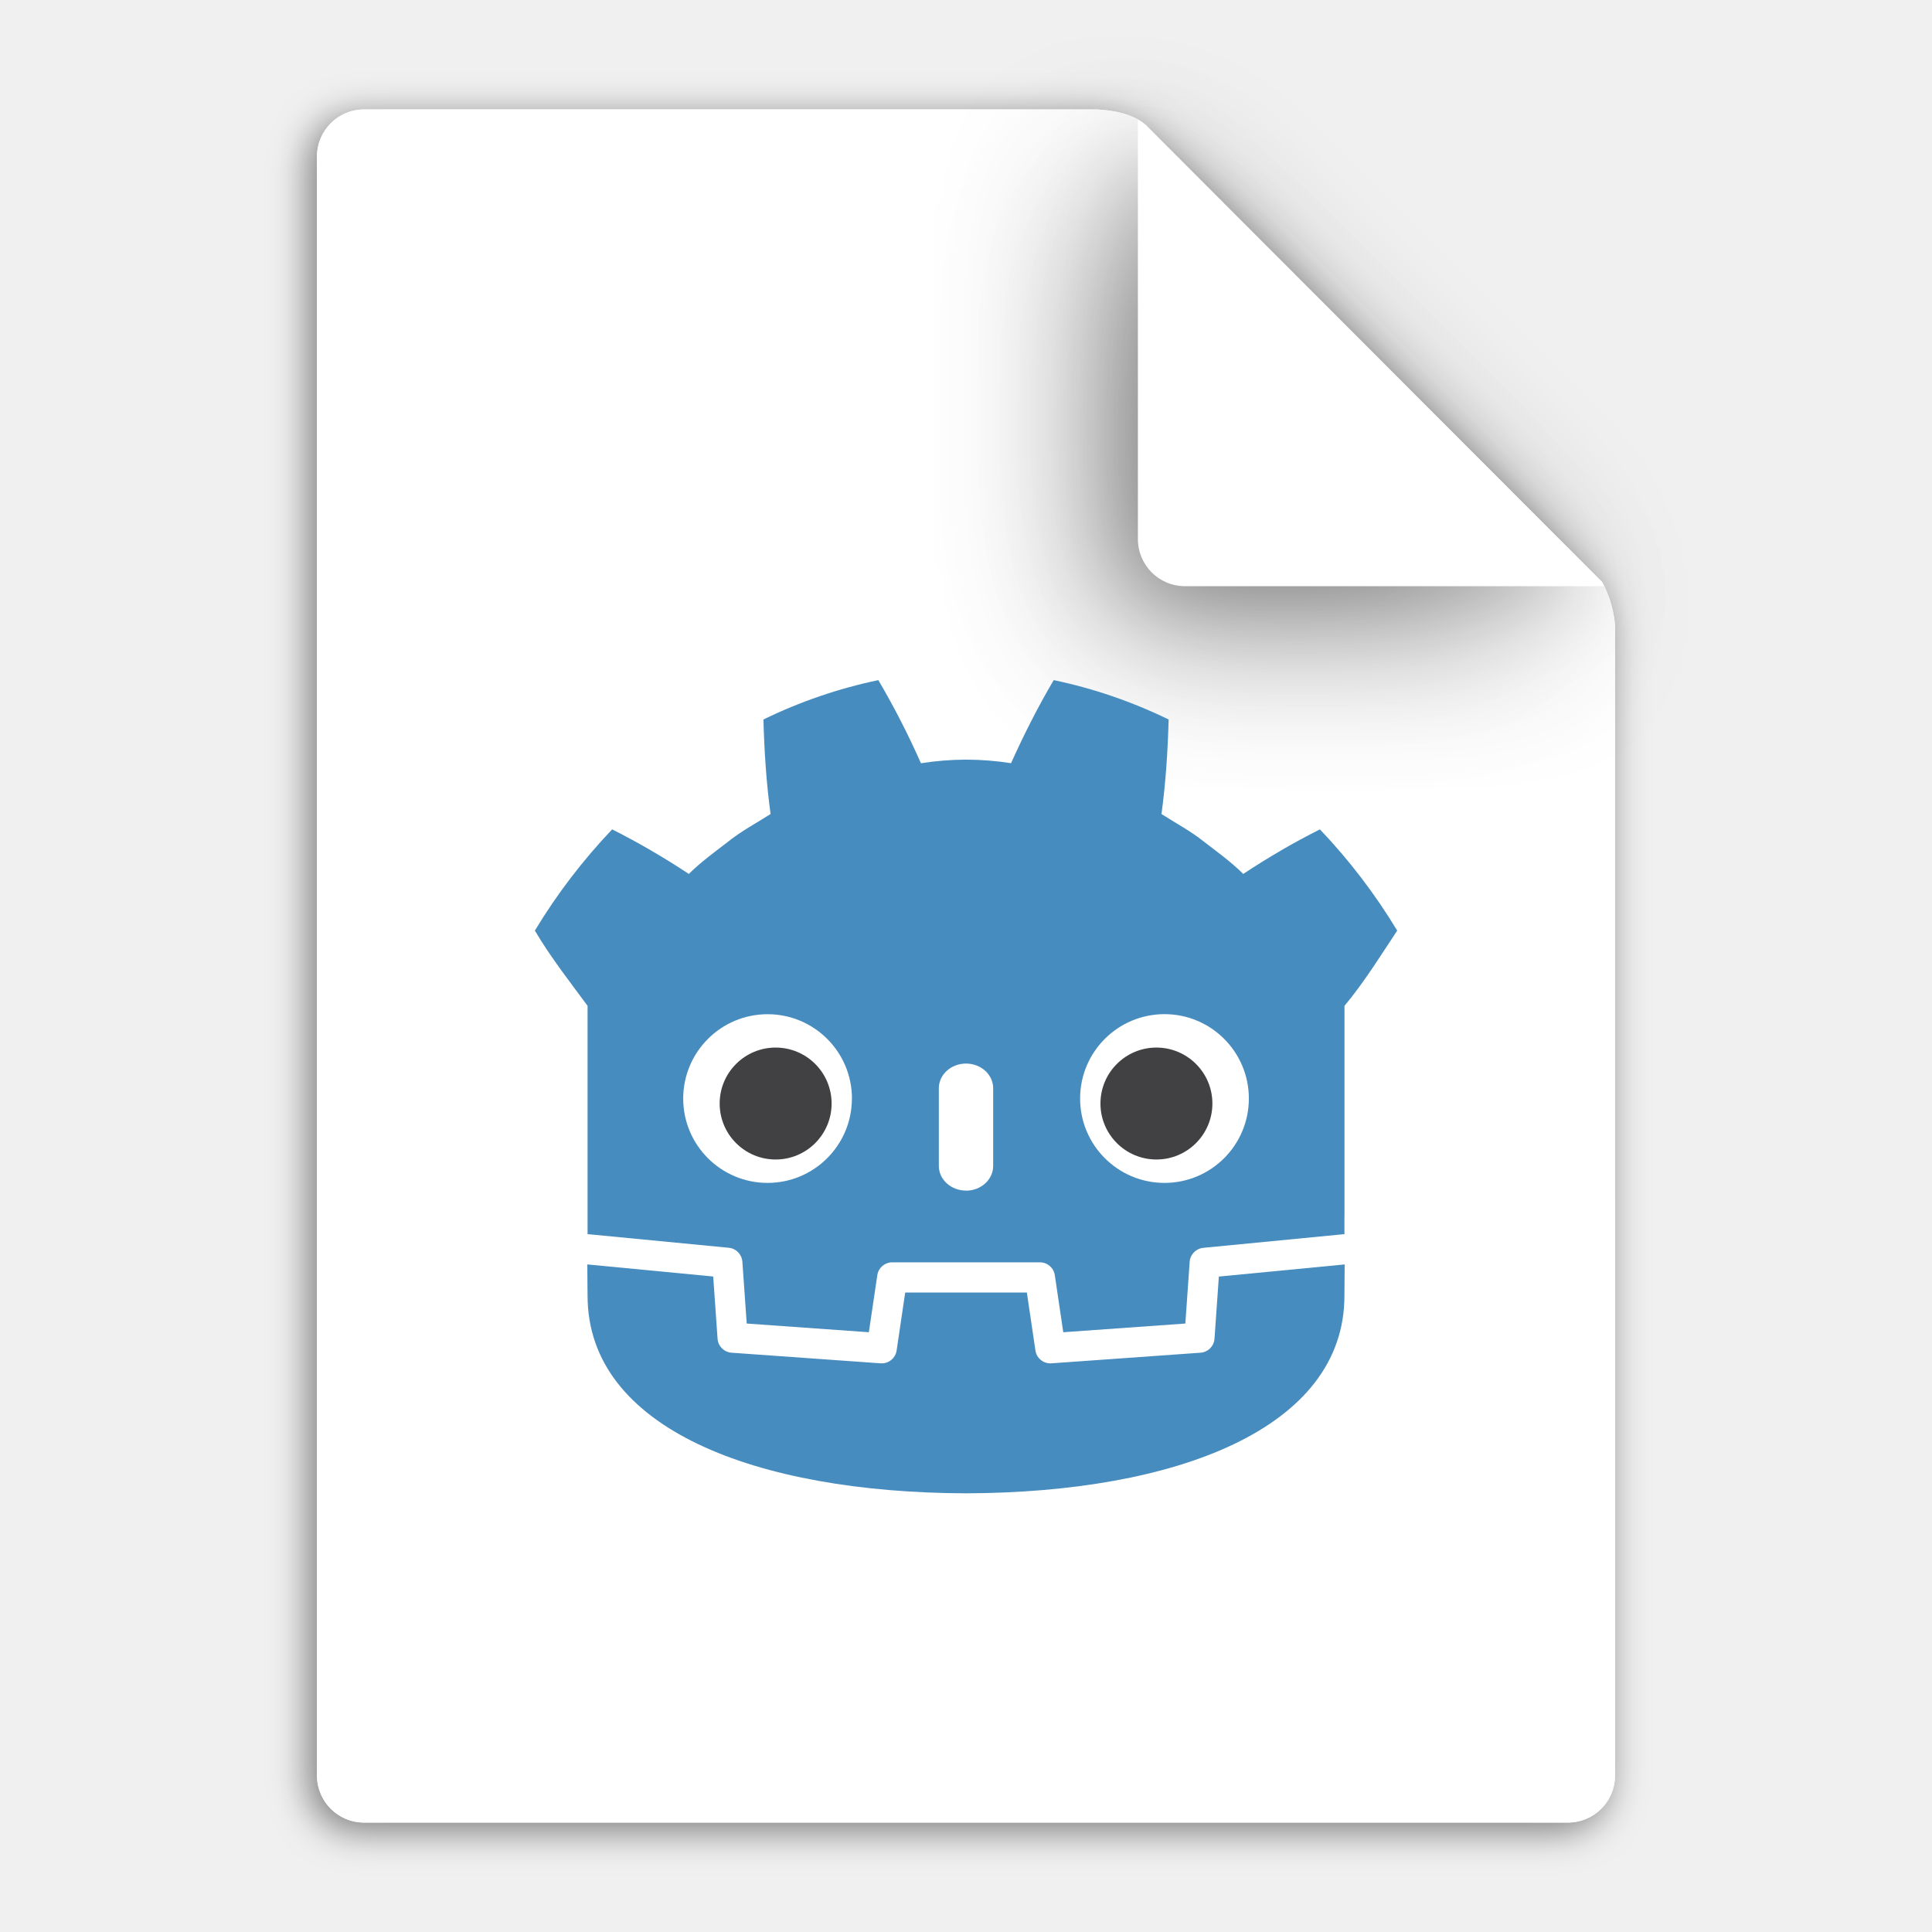
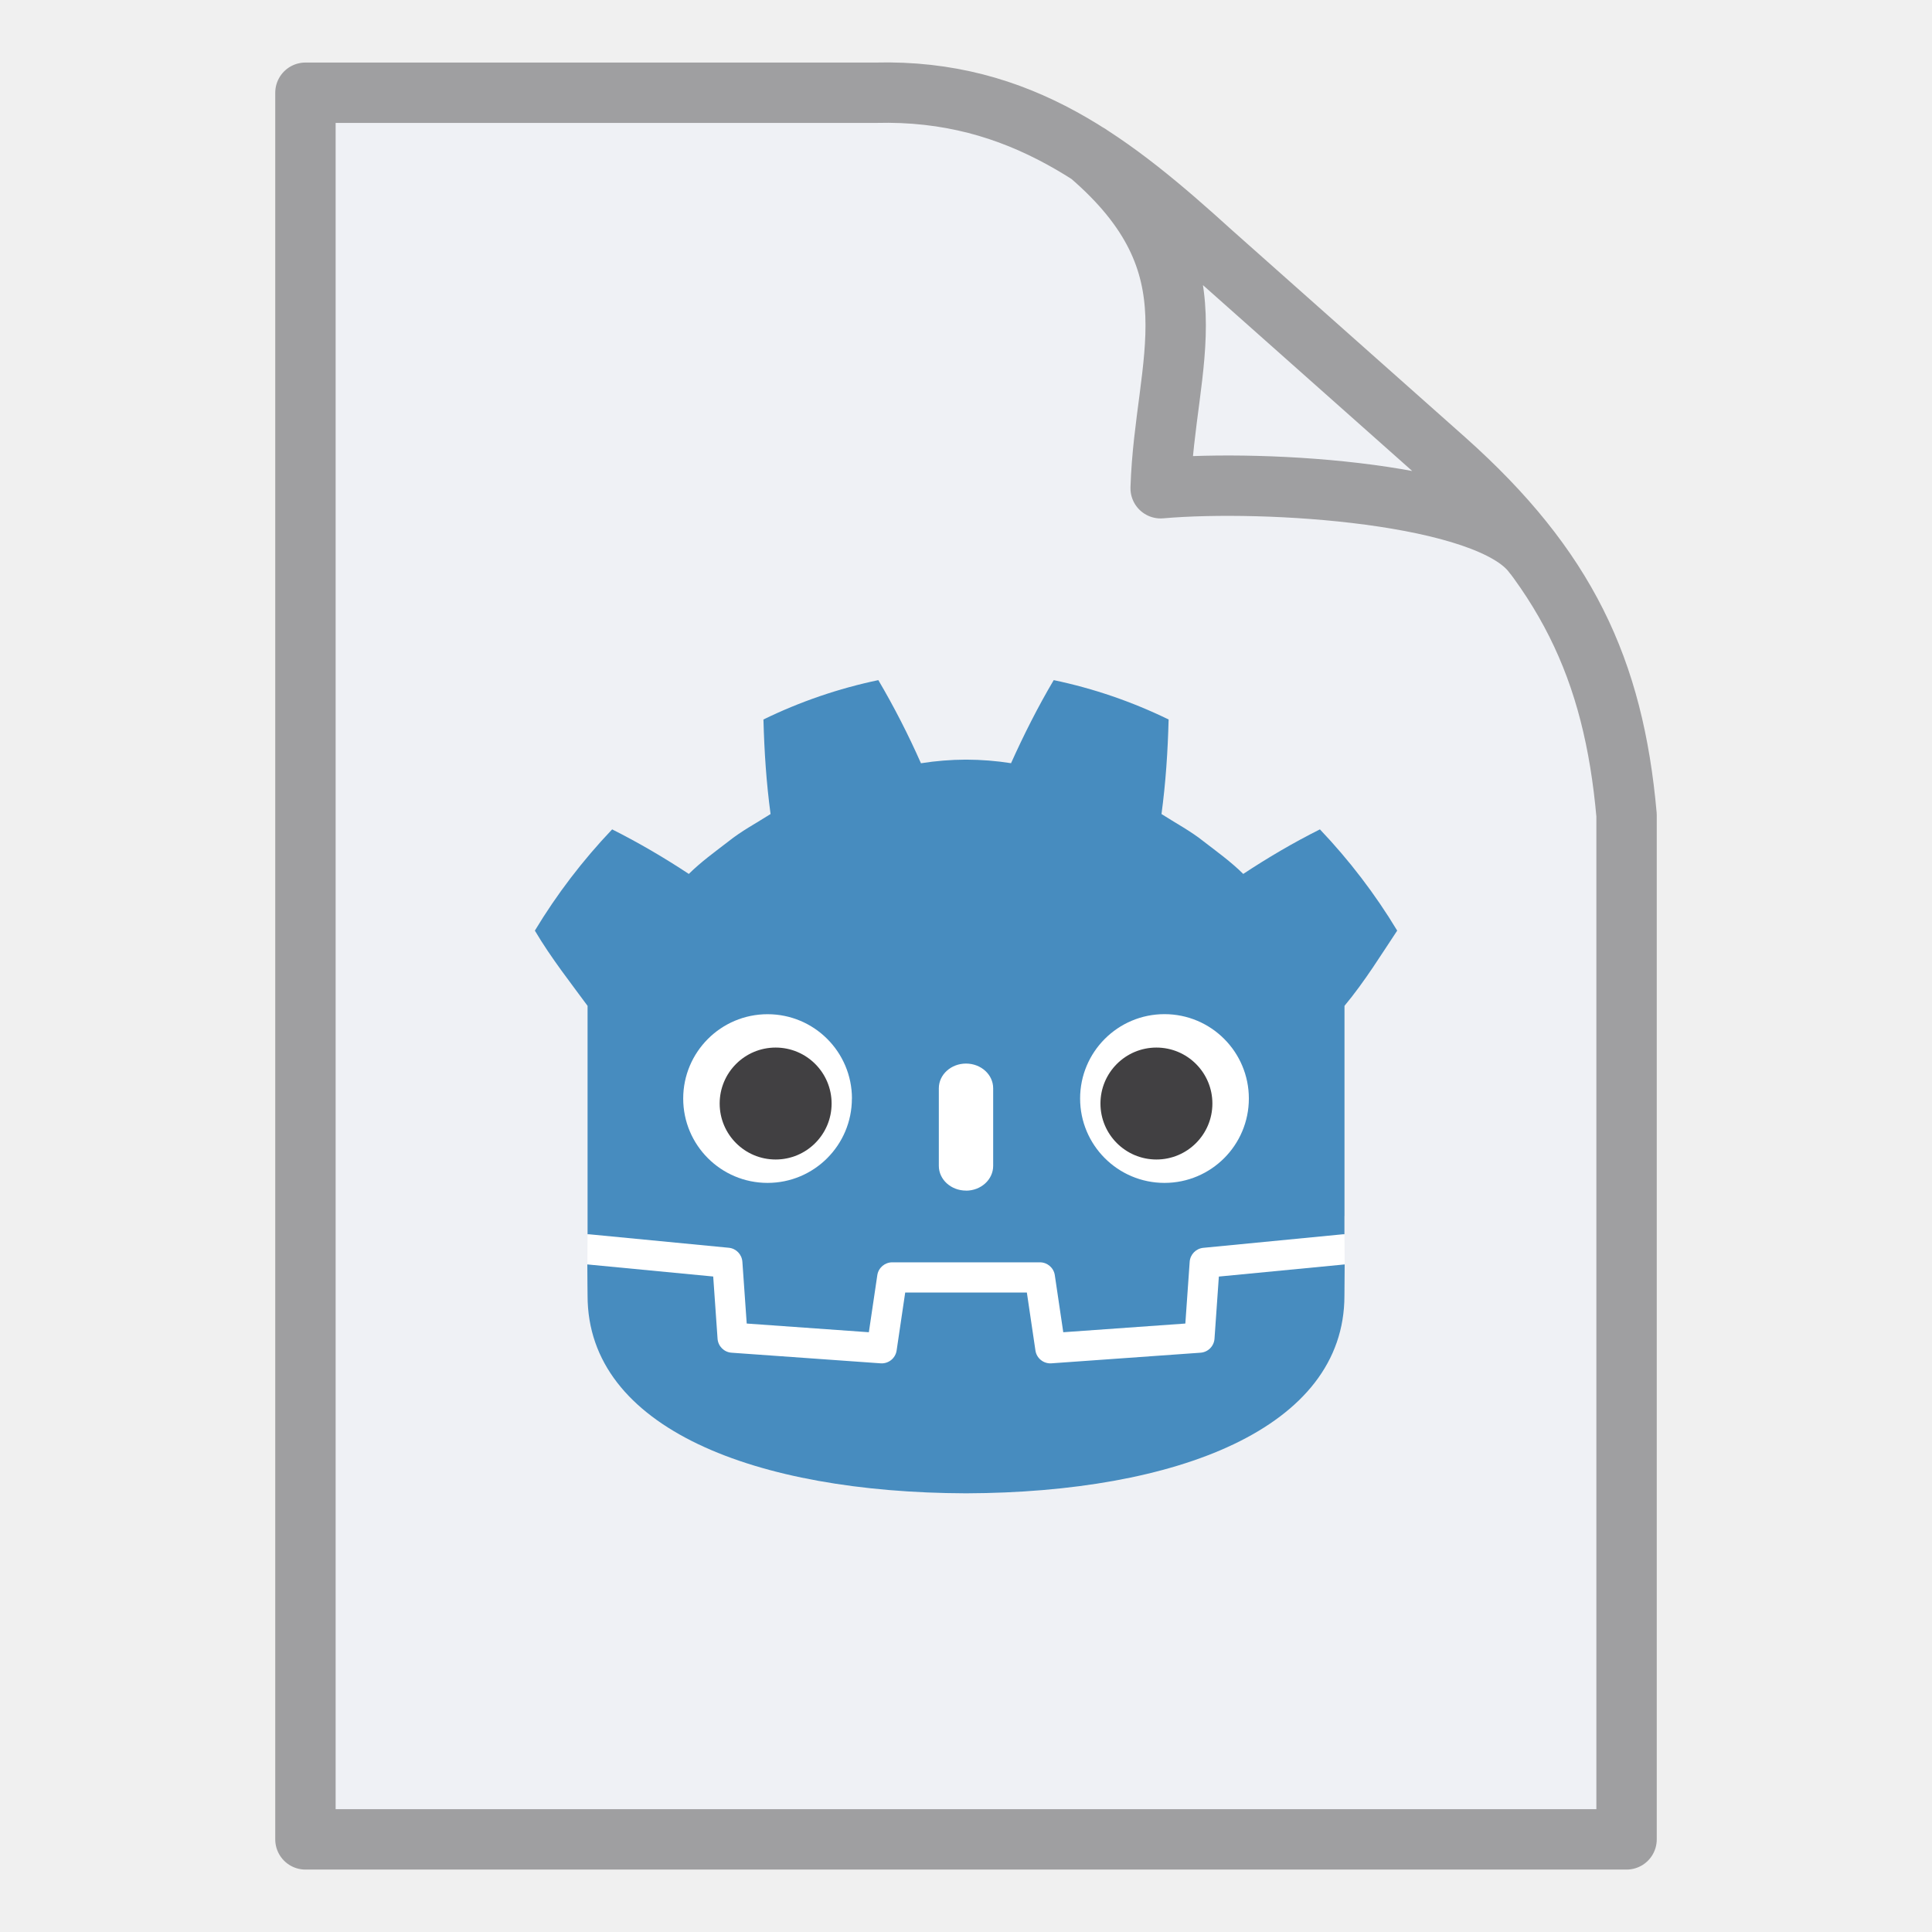
- <svg xmlns="http://www.w3.org/2000/svg" xmlns:xlink="http://www.w3.org/1999/xlink" width="32" height="32">
-   <defs>
-     <filter id="d" width="1.076" height="1.057" x="-.041" y="-.026" color-interpolation-filters="sRGB">
-       <feFlood flood-color="#000" flood-opacity=".502" result="flood" />
-       <feGaussianBlur in="SourceGraphic" result="blur" stdDeviation="10" />
-       <feOffset dx="-4" dy="4" in="blur" result="offset" />
-       <feComposite in="flood" in2="offset" operator="in" result="comp1" />
-       <feComposite in="SourceGraphic" in2="comp1" result="comp2" />
-     </filter>
-     <filter id="e" width="1.824" height="1.821" x="-.44" y="-.383" color-interpolation-filters="sRGB">
-       <feFlood flood-color="#000" flood-opacity=".502" result="flood" />
-       <feGaussianBlur in="SourceGraphic" result="blur" stdDeviation="20" />
-       <feOffset dx="-10" dy="10" in="blur" result="offset" />
-       <feComposite in="flood" in2="offset" operator="in" result="comp1" />
-       <feComposite in="SourceGraphic" in2="comp1" result="fbSourceGraphic" />
-       <feColorMatrix in="fbSourceGraphic" result="fbSourceGraphicAlpha" values="0 0 0 -1 0 0 0 0 -1 0 0 0 0 -1 0 0 0 0 1 0" />
-       <feFlood flood-color="#000" flood-opacity=".2" result="flood" />
-       <feGaussianBlur in="fbSourceGraphic" result="blur" stdDeviation="20" />
-       <feOffset dx="-4" dy="4" in="blur" result="offset" />
-       <feComposite in="flood" in2="offset" operator="in" result="comp1" />
-       <feComposite in="fbSourceGraphic" in2="comp1" result="comp2" />
-     </filter>
-     <filter id="a" width="1.076" height="1.057" x="-.041" y="-.026" color-interpolation-filters="sRGB">
-       <feFlood flood-color="#000" flood-opacity=".502" result="flood" />
-       <feGaussianBlur in="SourceGraphic" result="blur" stdDeviation="10" />
-       <feOffset dx="-4" dy="4" in="blur" result="offset" />
-       <feComposite in="flood" in2="offset" operator="in" result="comp1" />
-       <feComposite in="SourceGraphic" in2="comp1" result="comp2" />
-     </filter>
-     <filter id="b" width="2.262" height="2.261" x="-.68" y="-.582" color-interpolation-filters="sRGB">
-       <feFlood flood-color="#000" flood-opacity=".4" result="flood" />
-       <feGaussianBlur in="SourceGraphic" result="blur" stdDeviation="40" />
-       <feOffset dx="-20" dy="20" in="blur" result="offset" />
-       <feComposite in="flood" in2="offset" operator="in" result="comp1" />
-       <feComposite in="SourceGraphic" in2="comp1" result="fbSourceGraphic" />
-       <feColorMatrix in="fbSourceGraphic" result="fbSourceGraphicAlpha" values="0 0 0 -1 0 0 0 0 -1 0 0 0 0 -1 0 0 0 0 1 0" />
-       <feFlood flood-color="#000" flood-opacity=".2" result="flood" />
-       <feGaussianBlur in="fbSourceGraphic" result="blur" stdDeviation="20" />
-       <feOffset dx="-4" dy="4" in="blur" result="offset" />
-       <feComposite in="flood" in2="offset" operator="in" result="comp1" />
-       <feComposite in="fbSourceGraphic" in2="comp1" result="comp2" />
-     </filter>
-     <path id="c" fill="none" d="M0 0H1024V1024H0z" />
-   </defs>
-   <path fill="#fff" d="m 193,58 c -13.85,-6.8e-5 -25,11.15 -25,25 v 858 c 0,13.85 11.15,25 25,25 h 638 c 13.85,0 25,-11.15 25,-25 0,0 -0.004,-609.403 -0.006,-609.404 -0.011,-0.54 -0.49,-11.635 -6.799,-23.109 L 727.166,186.282 607.137,66.078 C 600.033,60.162 590.478,58.524 581.41,58.002 Z" filter="url(#a)" transform="scale(.03125)" />
-   <path fill="#fff" d="m 603.107,63.297 c -6.476,-3.684 -14.251,-4.866 -21.697,-5.295 L 193,58 c -13.85,-6.8e-5 -25,11.15 -25,25 v 858 c 0,13.85 11.15,25 25,25 h 638 c 13.85,0 25,-11.15 25,-25 0,0 -0.004,-609.403 -0.006,-609.404 -0.011,-0.505 -0.431,-10.253 -5.654,-20.904 H 628.107 c -13.85,0 -25,-11.15 -25,-25 z" transform="scale(.03125)" />
-   <path fill="#fff" d="M 603.107,63.297 V 285.691 c 0,13.85 11.15,25 25,25 h 222.232 c -0.359,-0.732 -0.739,-1.468 -1.145,-2.205 L 727.166,186.281 607.137,66.078 c -1.27,-1.058 -2.619,-1.979 -4.029,-2.781 z" filter="url(#b)" transform="scale(.03125)" />
-   <use xlink:href="#c" stroke-width=".8" transform="scale(.03125)" />
+ <svg xmlns="http://www.w3.org/2000/svg" width="32" height="32">
+   <path fill="#eff1f5" stroke="#9f9fa1" stroke-linecap="round" stroke-linejoin="round" d="m25.396 9.18c-.736-1.016-4.435-1.245-6.172-1.093.068-2.126.983-3.676-1.186-5.532m-12.979-1.019h9.441c2.41-.063 3.955 1.182 5.576 2.652l3.865 3.433c1.994 1.779 2.785 3.457 3 5.88v16.965h-21.882z" />
  <g stroke-width=".32">
    <path fill="#fff" d="m22.268 20.443s-.02-.128-.033-.127l-2.318.224a.377.377 0 0 0 -.34.35l-.064.912-1.793.128-.122-.827a.38.38 0 0 0 -.374-.323h-2.447a.38.38 0 0 0 -.374.323l-.122.827-1.793-.128-.064-.913a.377.377 0 0 0 -.34-.35l-2.32-.223c-.011-.001-.02.127-.032.127l-.003.501 1.964.317.064.921a.38.38 0 0 0 .35.35l2.47.177h.028a.38.38 0 0 0 .373-.322l.125-.851h1.795l.125.851a.38.38 0 0 0 .4.322l2.471-.176a.38.38 0 0 0 .35-.351l.064-.92 1.964-.32z" />
    <path fill="#478cbf" d="m9.732 16.66v3.783h.02l2.32.224c.121.012.215.11.224.231l.072 1.024 2.023.144.14-.945c.018-.122.123-.212.246-.213h2.447c.124 0.0.229.091.247.213l.14.945 2.022-.144.072-1.024c.009-.121.104-.218.225-.23l2.318-.225h.02v-.302h.001v-3.481c.337-.404.624-.873.873-1.246-.364-.604-.794-1.166-1.28-1.677-.44.22-.867.472-1.27.738-.202-.2-.43-.364-.653-.536-.22-.176-.466-.305-.701-.456.07-.52.104-1.032.118-1.566-.605-.295-1.244-.514-1.903-.652-.26.438-.499.913-.707 1.376-.245-.039-.492-.058-.74-.059h-.01c-.249.001-.497.021-.742.06-.209-.472-.444-.932-.706-1.377-.659.138-1.298.357-1.903.652.014.534.048 1.046.118 1.566-.235.15-.482.28-.701.456-.223.172-.451.336-.653.536-.403-.266-.83-.517-1.27-.738-.486.511-.916 1.073-1.28 1.677.27.457.608.884.873 1.246z" />
    <path fill="#478cbf" d="m20.188 21.144-.072 1.029a.25.25 0 0 1 -.231.232l-2.47.176a.25.25 0 0 1 -.265-.213l-.142-.96h-2.015l-.142.96a.25.25 0 0 1 -.265.213l-2.47-.176a.25.25 0 0 1 -.231-.232l-.072-1.03-2.085-.2c0 .224.004.47.004.518 0 2.203 2.793 3.261 6.264 3.273h.009c3.47-.012 6.263-1.07 6.263-3.273l.004-.518z" />
    <path fill="#fff" d="m14.11 18.195a1.397 1.397 0 1 1 -2.794.001 1.397 1.397 0 0 1 2.795 0" />
    <path fill="#414042" d="m13.774 18.278a.927.927 0 1 1 -1.854 0 .927.927 0 0 1 1.854 0" />
    <path fill="#fff" d="m16 19.72c-.248 0-.45-.183-.45-.409v-1.286c0-.226.202-.409.45-.409.249 0 .45.183.45.409v1.286c0 .226-.201.41-.45.41m1.89-1.526a1.397 1.397 0 1 0 2.795 0 1.397 1.397 0 0 0 -2.795 0" />
    <path fill="#414042" d="m18.227 18.278a.927.927 0 1 0 1.854 0 .927.927 0 0 0 -1.854 0" />
  </g>
-   <path fill="#fff" d="m 193,58 c -13.85,0 -25,11.15 -25,25 v 858 c 0,13.85 11.15,25 25,25 h 638 c 13.85,0 25,-11.15 25,-25 V 321.598 c -0.002,-6.7e-4 -0.004,-0.001 -0.006,-0.002 -0.08,-3.75 -0.372,-8.5 -2.77,-10.904 L 603.107,59.865 v 0.008 C 600.006,58.6 596.707,57.972 593.41,58.002 V 58 Z" filter="url(#d)" transform="matrix(.03125 0 0 .02553 -485 .923)" />
-   <path fill="#fff" d="m 603.107,59.865 v 225.826 c 0,13.85 11.15,25 25,25 H 853.225 C 781.488,238.955 688.606,145.364 603.107,59.865 Z" filter="url(#e)" transform="matrix(.03125 0 0 .02553 -485 .923)" />
-   <use xlink:href="#c" stroke-width=".8" transform="matrix(.03125 0 0 .02553 -485 .923)" />
</svg>
